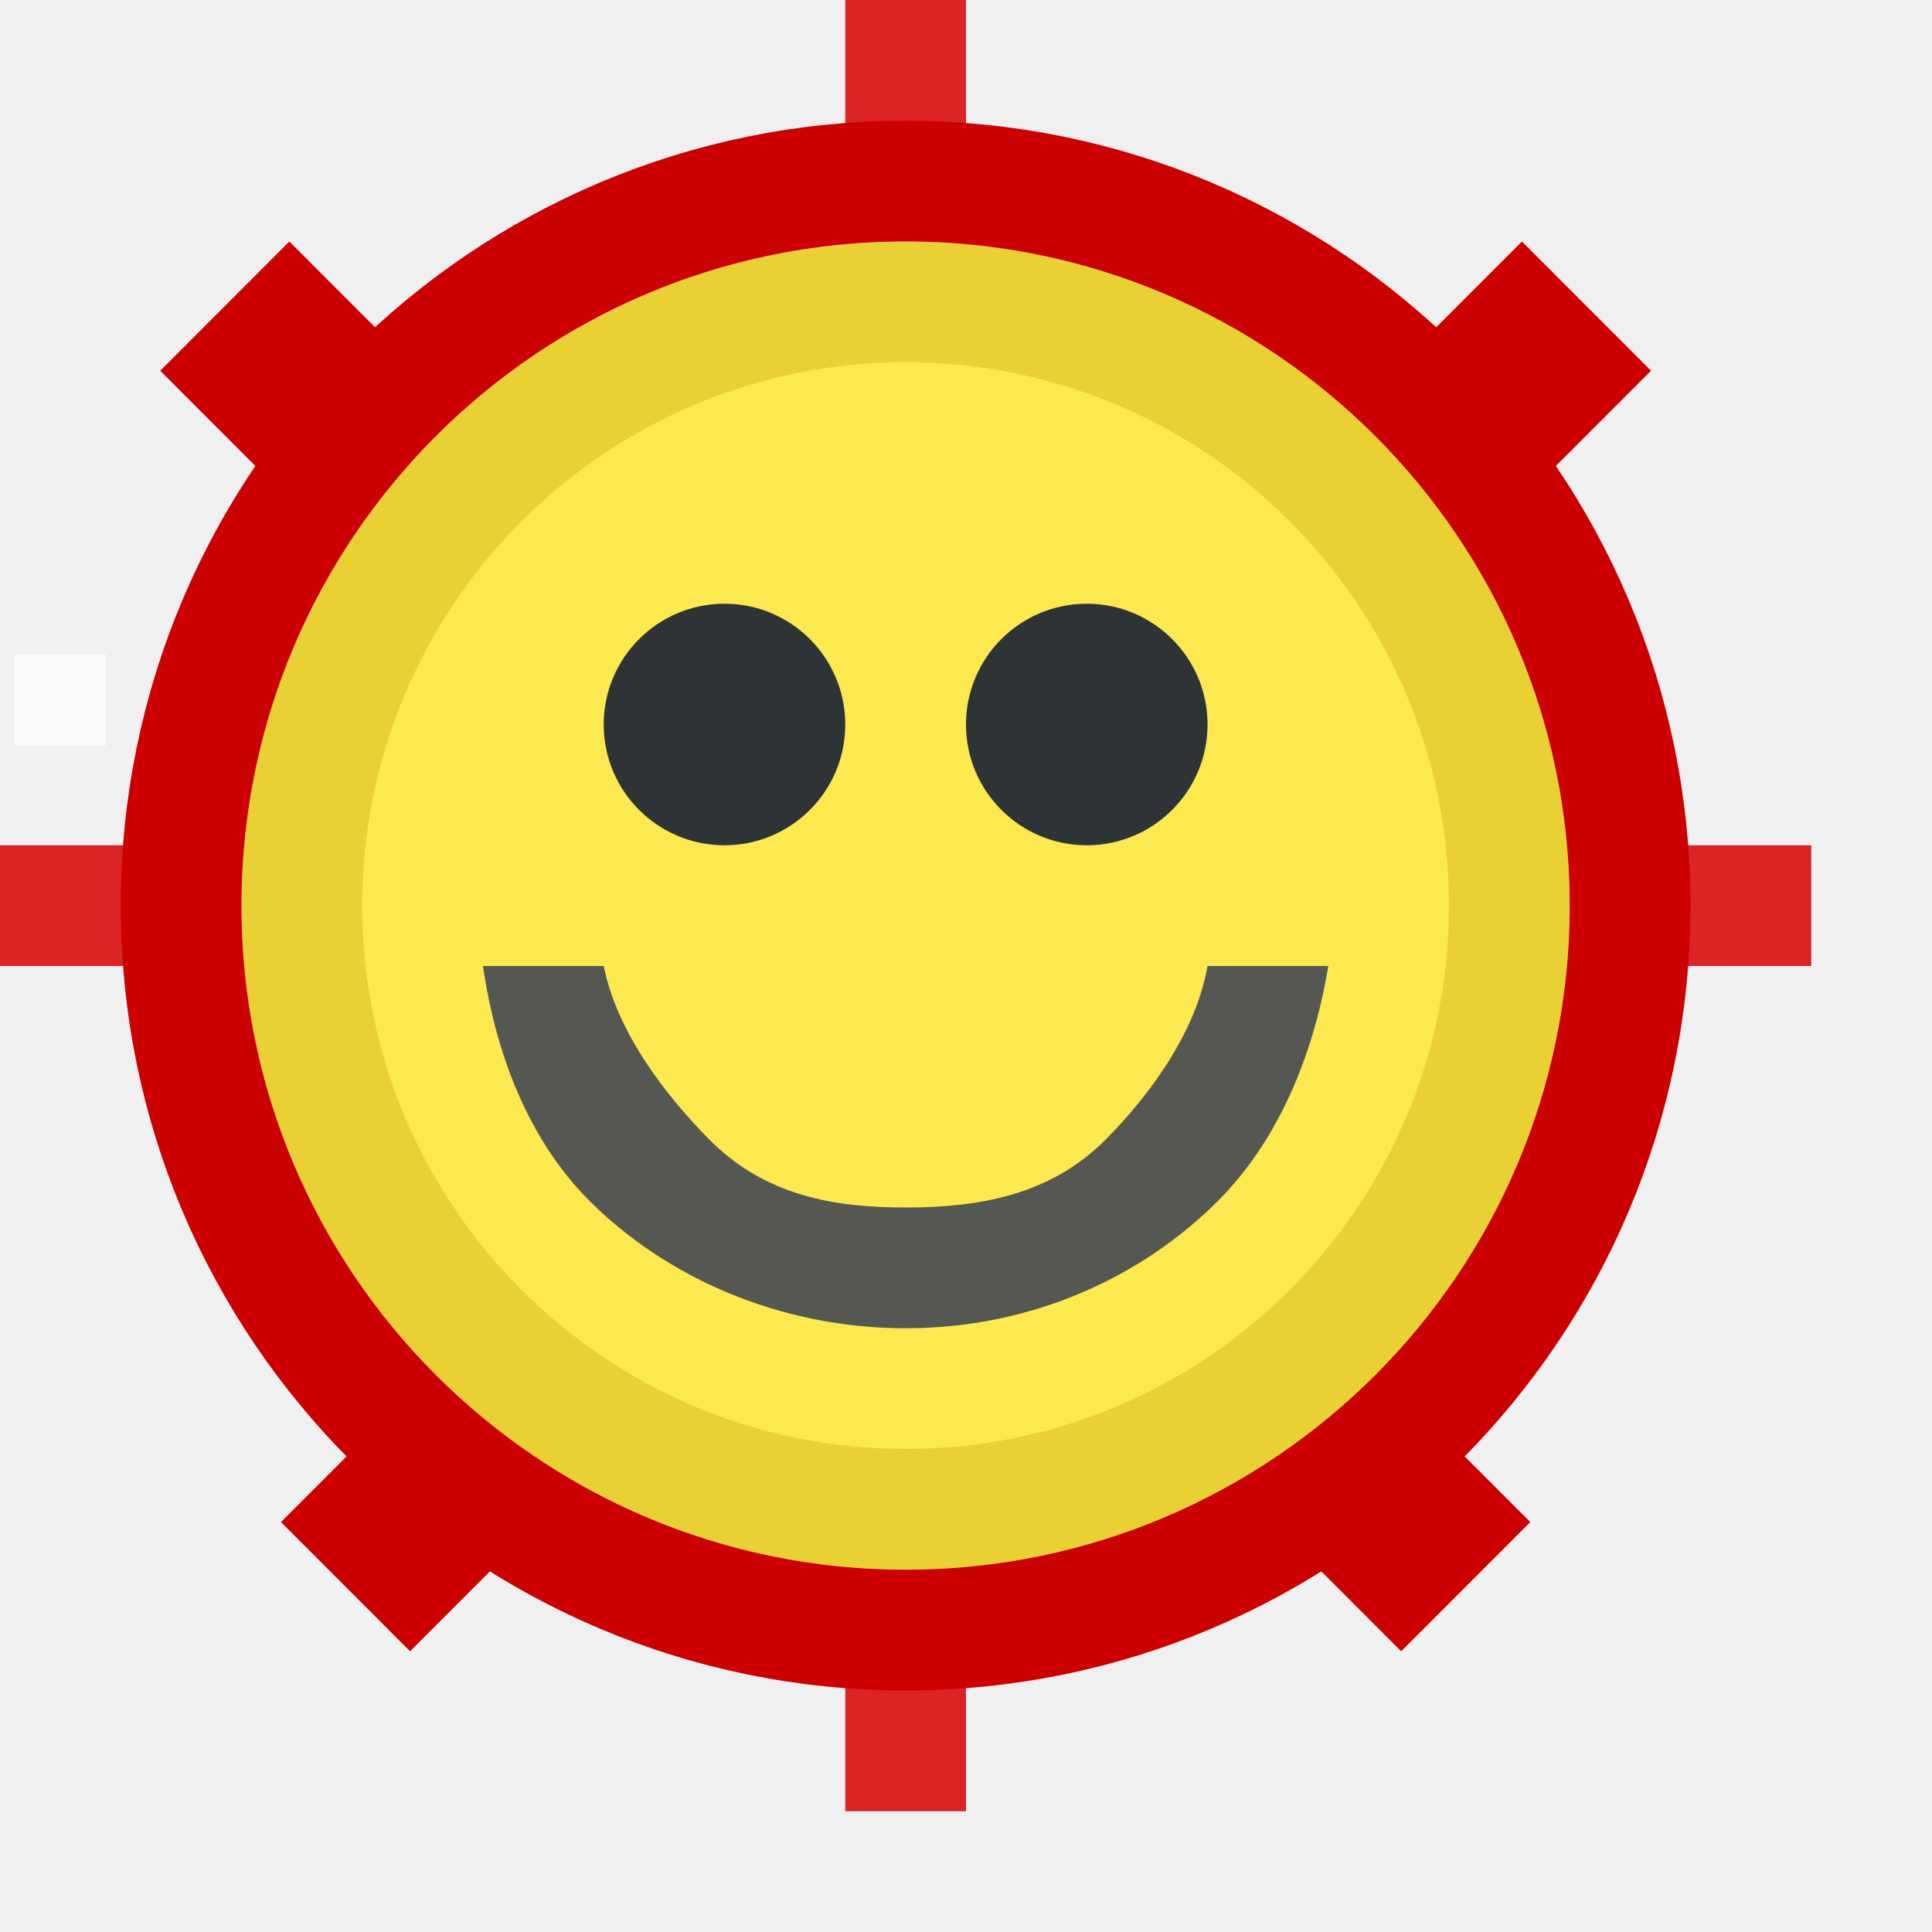
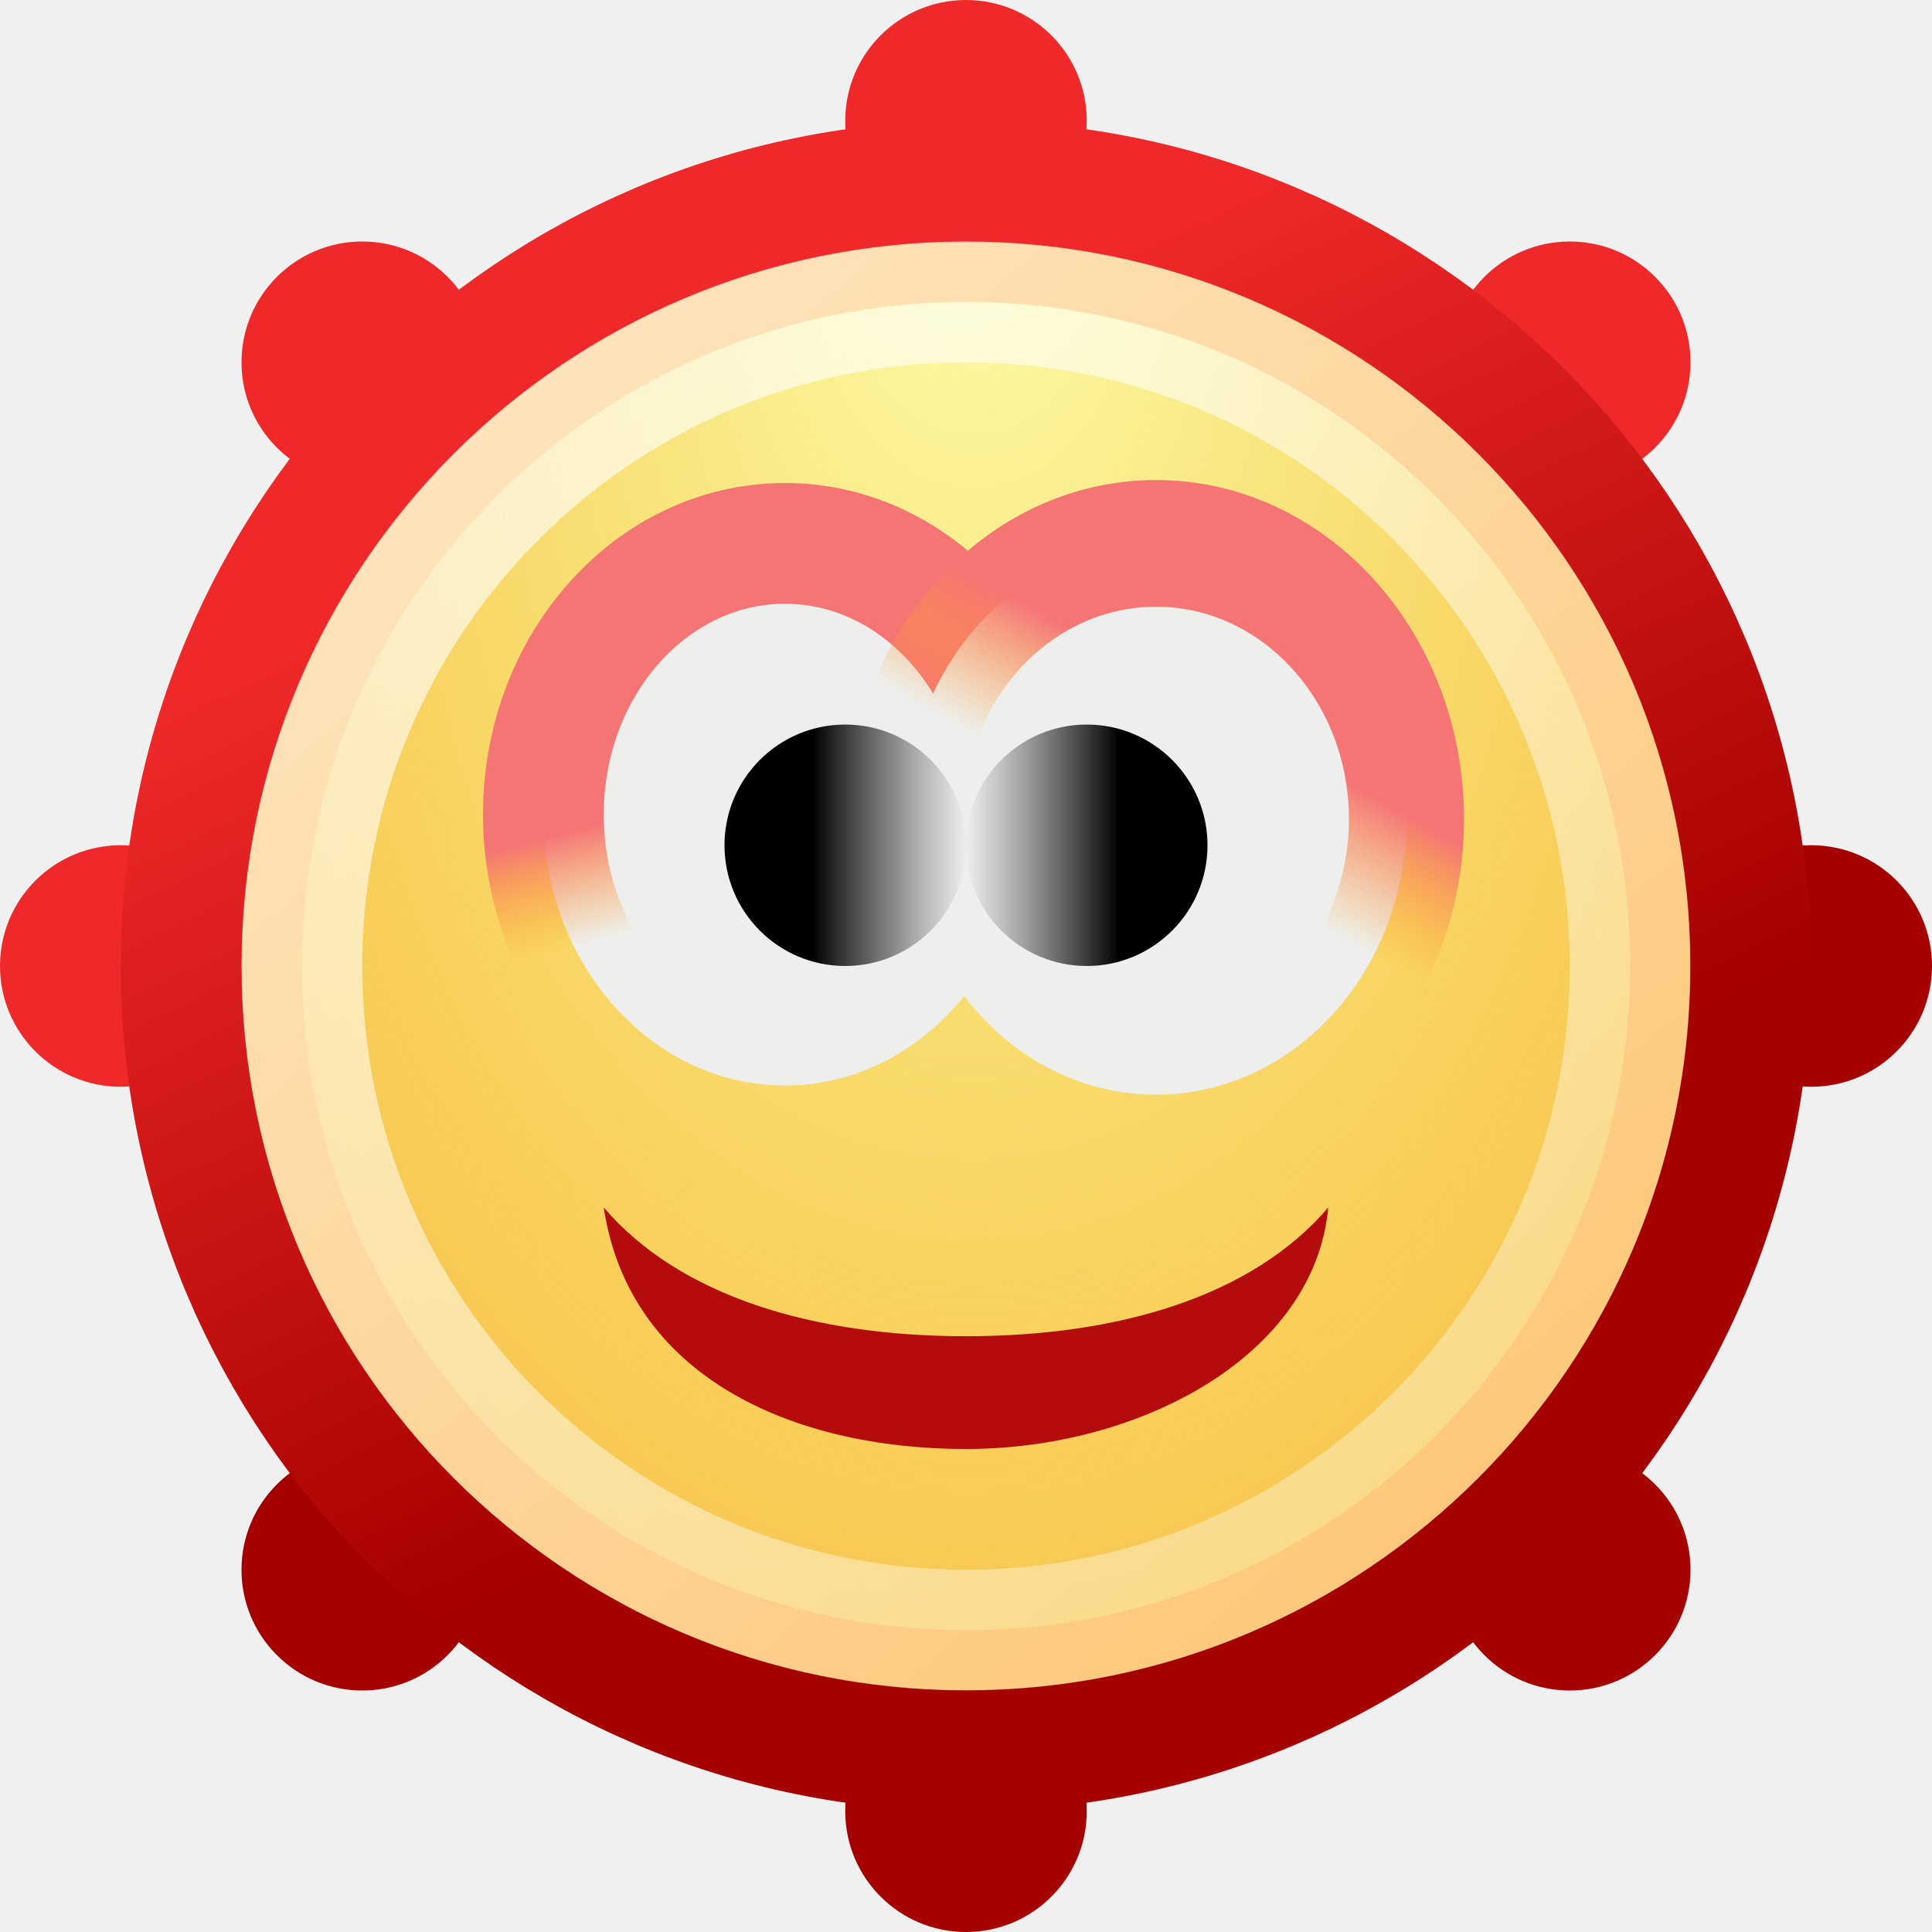
- <svg xmlns="http://www.w3.org/2000/svg" width="16px" height="16px" id="svg4239">
-   <defs id="defs4241" />
+ <svg xmlns="http://www.w3.org/2000/svg" xmlns:xlink="http://www.w3.org/1999/xlink" width="16px" height="16px" id="svg10335">
+   <defs id="defs10337">
+     <linearGradient id="linearGradient8687">
+       <stop id="stop8689" offset="0" style="stop-color:#f57575;stop-opacity:1" />
+       <stop id="stop8691" offset="1" style="stop-color:#fea523;stop-opacity:0;" />
+     </linearGradient>
+     <linearGradient id="linearGradient8653">
+       <stop style="stop-color:#a40000;stop-opacity:1;" offset="0" id="stop8655" />
+       <stop style="stop-color:#ef2929;stop-opacity:1" offset="1" id="stop8657" />
+     </linearGradient>
+     <linearGradient id="linearGradient11170">
+       <stop id="stop11172" offset="0" style="stop-color:#000000;stop-opacity:1" />
+       <stop id="stop11174" offset="1" style="stop-color:#2e3436;stop-opacity:0;" />
+     </linearGradient>
+     <linearGradient id="linearGradient11164">
+       <stop id="stop11166" offset="0" style="stop-color:#000000;stop-opacity:1" />
+       <stop id="stop11168" offset="1" style="stop-color:#2e3436;stop-opacity:0;" />
+     </linearGradient>
+     <linearGradient id="linearGradient22870">
+       <stop style="stop-color:#ffffff;stop-opacity:1;" offset="0" id="stop22872" />
+       <stop style="stop-color:#ffffff;stop-opacity:0;" offset="1" id="stop22874" />
+     </linearGradient>
+     <linearGradient xlink:href="#linearGradient22870" id="linearGradient20933" gradientUnits="userSpaceOnUse" x1="-11.188" y1="-14.182" x2="31.903" y2="35.478" />
+     <linearGradient id="linearGradient11461">
+       <stop id="stop11463" offset="0" style="stop-color:#fbfeac;stop-opacity:1" />
+       <stop id="stop11465" offset="1" style="stop-color:#eedb3c;stop-opacity:0;" />
+     </linearGradient>
+     <radialGradient xlink:href="#linearGradient11461" id="radialGradient20931" gradientUnits="userSpaceOnUse" cx="11.806" cy="10.044" fx="11.884" fy="6.113" r="10.562" gradientTransform="matrix(1.903456,3.0329373e-8,-4.2282289e-8,2.653366,-10.66634,-17.06944)" />
+     <linearGradient xlink:href="#linearGradient22526" id="linearGradient20942" gradientUnits="userSpaceOnUse" gradientTransform="matrix(0.8000001,0,0,0.8980646,-0.6999993,-2.235483)" x1="8.506" y1="9.749" x2="8.745" y2="10.765" />
+     <linearGradient id="linearGradient22526">
+       <stop style="stop-color:#f57575;stop-opacity:1" offset="0" id="stop22528" />
+       <stop style="stop-color:#fea523;stop-opacity:0;" offset="1" id="stop22530" />
+     </linearGradient>
+     <linearGradient xlink:href="#linearGradient8687" id="linearGradient20915" gradientUnits="userSpaceOnUse" gradientTransform="translate(7.000002,1)" x1="9.294" y1="8.849" x2="8.717" y2="10" />
+     <linearGradient xlink:href="#linearGradient11164" id="linearGradient11158" gradientUnits="userSpaceOnUse" x1="9.433" y1="9.653" x2="10.733" y2="9.653" />
+     <linearGradient xlink:href="#linearGradient11170" id="linearGradient11160" gradientUnits="userSpaceOnUse" x1="9.433" y1="9.653" x2="10.733" y2="9.653" />
+     <linearGradient xlink:href="#linearGradient8653" id="linearGradient8659" x1="14.606" y1="14.846" x2="9.349" y2="3.991" gradientUnits="userSpaceOnUse" />
+   </defs>
  <g id="layer1">
-     <rect style="fill:#c00;fill-opacity:1;stroke:none;stroke-width:1;stroke-miterlimit:4;stroke-dasharray:none;stroke-opacity:1" id="rect5602" width="2" height="3" x="-0.293" y="7.364" transform="matrix(0.534613,0.535044,0.534613,-0.535044,-1.453351,16.70189)" />
-     <rect style="fill:#c00;fill-opacity:1;stroke:none;stroke-width:1;stroke-miterlimit:4;stroke-dasharray:none;stroke-opacity:1" id="rect5600" width="2" height="3" x="-0.293" y="7.364" transform="matrix(-0.534613,0.535044,-0.534613,-0.535044,16.45335,16.70189)" />
-     <rect style="fill:#c00;fill-opacity:1;stroke:none;stroke-width:1;stroke-miterlimit:4;stroke-dasharray:none;stroke-opacity:1" id="rect5598" width="2" height="3" x="-0.293" y="7.364" transform="matrix(-0.534613,-0.535044,-0.534613,0.535044,17.45335,-1.026666)" />
-     <rect style="fill:#c00;fill-opacity:1;stroke:none;stroke-width:1;stroke-miterlimit:4;stroke-dasharray:none;stroke-opacity:1" id="rect2235" width="2" height="3" x="-0.293" y="7.364" transform="matrix(0.534613,-0.535044,0.534613,0.535044,-2.453351,-1.026666)" />
-     <rect style="fill:#db2424;fill-opacity:1;stroke:none;stroke-width:1;stroke-miterlimit:4;stroke-dasharray:none;stroke-opacity:1" id="rect2192" width="1.991" height="3" x="12" y="1" transform="matrix(0.502331,0,0,0.666667,0.972029,-0.666667)" />
-     <rect style="fill:#db2424;fill-opacity:1;stroke:none;stroke-width:1;stroke-miterlimit:4;stroke-dasharray:none;stroke-opacity:1" id="rect2203" width="2" height="3" x="12" y="18" transform="matrix(0.500003,0,0,0.666664,0.999958,1.000042)" />
-     <rect style="fill:#db2424;fill-opacity:1;stroke:none;stroke-width:1;stroke-miterlimit:4;stroke-dasharray:none;stroke-opacity:1" id="rect2211" width="2" height="3.431" x="-12" y="3" transform="matrix(0,-0.5,0.756056,0,-2.268168,2)" />
-     <rect style="fill:#db2424;fill-opacity:1;stroke:none;stroke-width:1;stroke-miterlimit:4;stroke-dasharray:none;stroke-opacity:1" id="rect2213" width="2" height="3" x="-12" y="20" transform="matrix(0,-0.500003,0.666669,0,-0.333387,1.99997)" />
-     <path style="fill:#fce94f;fill-opacity:1;stroke:#c00;stroke-width:0.923;stroke-miterlimit:4;stroke-dasharray:none;stroke-opacity:1" id="path2217" d="M 13.607 8.036 A 5.537 5.537 0 1 1  2.533,8.036 A 5.537 5.537 0 1 1  13.607 8.036 z" transform="matrix(1.083576,0,0,1.083576,-1.244681,-1.207954)" />
-     <path style="opacity:0.7;fill:none;fill-opacity:1;stroke:#c4a000;stroke-width:1.107;stroke-miterlimit:4;stroke-dasharray:none;stroke-opacity:0.485" id="path2222" d="M 13.607 8.036 A 5.537 5.537 0 1 1  2.533,8.036 A 5.537 5.537 0 1 1  13.607 8.036 z" transform="matrix(0.90298,0,0,0.90298,0.212765,0.243372)" />
-     <path style="fill:#2e3436;fill-opacity:1;stroke:none;stroke-width:1;stroke-miterlimit:4;stroke-dasharray:none;stroke-opacity:1" id="path2243" d="M 11.112 10.584 A 1.263 1.042 0 1 1  8.586,10.584 A 1.263 1.042 0 1 1  11.112 10.584 z" transform="matrix(0,0.79196,-0.959949,0,16.16002,-1.799999)" />
-     <path style="fill:#2e3436;fill-opacity:1;stroke:none;stroke-width:1;stroke-miterlimit:4;stroke-dasharray:none;stroke-opacity:1" id="path2245" d="M 11.112 10.584 A 1.263 1.042 0 1 1  8.586,10.584 A 1.263 1.042 0 1 1  11.112 10.584 z" transform="matrix(0,-0.79196,0.959951,0,-1.160034,13.8)" />
-     <rect style="opacity:0.7;fill:white;fill-opacity:1;stroke:none;stroke-width:1;stroke-miterlimit:4;stroke-dasharray:none;stroke-opacity:1" id="rect2341" width="1" height="1" x="3" y="8" transform="matrix(0.756056,0,0,0.756666,-2.146197,-0.634999)" />
-     <path style="fill:#555753;fill-opacity:1;stroke:none;stroke-width:0.698;stroke-miterlimit:4;stroke-opacity:1" d="M 4,8 C 4.102,8.711 4.369,9.428 4.875,9.938 C 5.5,10.567 6.442,11 7.5,11 C 8.558,11 9.469,10.567 10.094,9.938 C 10.599,9.428 10.884,8.711 11,8 L 10,8 C 9.905,8.552 9.515,9.077 9.156,9.438 C 8.695,9.902 8.098,10 7.5,10 C 6.902,10 6.336,9.902 5.875,9.438 C 5.517,9.077 5.109,8.552 5,8 L 4,8 z " id="path5604" />
-     <rect style="opacity:1;fill:black;fill-opacity:1;stroke:none;stroke-width:1;stroke-miterlimit:4;stroke-dasharray:none;stroke-opacity:1" id="rect5636" width="0" height="0.546" x="-5" y="-2" />
+     <rect style="opacity:1;fill:#a40000;fill-opacity:1;fill-rule:nonzero;stroke:none;stroke-width:1;stroke-linecap:square;stroke-linejoin:miter;marker:none;marker-start:none;marker-mid:none;marker-end:none;stroke-miterlimit:4;stroke-dasharray:none;stroke-dashoffset:0;stroke-opacity:1;visibility:visible;display:inline;overflow:visible;enable-background:accumulate" id="rect8683" width="2" height="2" x="12" y="12" rx="1" ry="1" />
+     <rect style="opacity:1;fill:#a40000;fill-opacity:1;fill-rule:nonzero;stroke:none;stroke-width:1;stroke-linecap:square;stroke-linejoin:miter;marker:none;marker-start:none;marker-mid:none;marker-end:none;stroke-miterlimit:4;stroke-dasharray:none;stroke-dashoffset:0;stroke-opacity:1;visibility:visible;display:inline;overflow:visible;enable-background:accumulate" id="rect8685" width="2" height="2" x="2" y="12" rx="1" ry="1" />
+     <rect style="opacity:1;fill:#ef2929;fill-opacity:1;fill-rule:nonzero;stroke:none;stroke-width:1;stroke-linecap:square;stroke-linejoin:miter;marker:none;marker-start:none;marker-mid:none;marker-end:none;stroke-miterlimit:4;stroke-dasharray:none;stroke-dashoffset:0;stroke-opacity:1;visibility:visible;display:inline;overflow:visible;enable-background:accumulate" id="rect8681" width="2" height="2" x="12" y="2" rx="1" ry="1" />
+     <rect style="opacity:1;fill:#ef2929;fill-opacity:1;fill-rule:nonzero;stroke:none;stroke-width:1;stroke-linecap:square;stroke-linejoin:miter;marker:none;marker-start:none;marker-mid:none;marker-end:none;stroke-miterlimit:4;stroke-dasharray:none;stroke-dashoffset:0;stroke-opacity:1;visibility:visible;display:inline;overflow:visible;enable-background:accumulate" id="rect8679" width="2" height="2" x="2" y="2" rx="1" ry="1" />
+     <rect style="opacity:1;fill:#a40000;fill-opacity:1;fill-rule:nonzero;stroke:none;stroke-width:1;stroke-linecap:square;stroke-linejoin:miter;marker:none;marker-start:none;marker-mid:none;marker-end:none;stroke-miterlimit:4;stroke-dasharray:none;stroke-dashoffset:0;stroke-opacity:1;visibility:visible;display:inline;overflow:visible;enable-background:accumulate" id="rect8675" width="2" height="2" x="14" y="7" rx="1" ry="1" />
+     <rect style="opacity:1;fill:#ef2929;fill-opacity:1;fill-rule:nonzero;stroke:none;stroke-width:1;stroke-linecap:square;stroke-linejoin:miter;marker:none;marker-start:none;marker-mid:none;marker-end:none;stroke-miterlimit:4;stroke-dasharray:none;stroke-dashoffset:0;stroke-opacity:1;visibility:visible;display:inline;overflow:visible;enable-background:accumulate" id="rect8671" width="2" height="2" x="-2.3841858e-07" y="7" rx="1" ry="1" />
+     <rect style="opacity:1;fill:#a40000;fill-opacity:1;fill-rule:nonzero;stroke:none;stroke-width:1;stroke-linecap:square;stroke-linejoin:miter;marker:none;marker-start:none;marker-mid:none;marker-end:none;stroke-miterlimit:4;stroke-dasharray:none;stroke-dashoffset:0;stroke-opacity:1;visibility:visible;display:inline;overflow:visible;enable-background:accumulate" id="rect8665" width="2" height="2" x="7" y="14" rx="1" ry="1" />
+     <rect style="opacity:1;fill:#ef2929;fill-opacity:1;fill-rule:nonzero;stroke:none;stroke-width:1;stroke-linecap:square;stroke-linejoin:miter;marker:none;marker-start:none;marker-mid:none;marker-end:none;stroke-miterlimit:4;stroke-dasharray:none;stroke-dashoffset:0;stroke-opacity:1;visibility:visible;display:inline;overflow:visible;enable-background:accumulate" id="rect8663" width="2" height="2" x="7" y="0" rx="1" ry="1" />
+     <rect y="-0.905" x="-0.905" height="17.809" width="17.809" id="rect6749" style="opacity:0;fill:#d3d7cf;fill-opacity:0;fill-rule:nonzero;stroke:none;stroke-width:2;marker:none;marker-start:none;marker-mid:none;marker-end:none;visibility:visible;display:inline;overflow:visible;enable-background:accumulate" />
+     <path transform="matrix(0.651488,0,0,0.651488,0.30843,0.8446922)" d="M 21.781,10.983 A 9.975,9.975 0 1 1 1.831,10.983 A 9.975,9.975 0 1 1 21.781,10.983 z" id="path17960" style="opacity:1;fill:#fcaf3e;fill-opacity:1;stroke:url(#linearGradient8659);stroke-width:1.539;stroke-miterlimit:4;stroke-dasharray:none;stroke-opacity:1;display:inline;enable-background:new" />
+     <path transform="matrix(0.5513643,0,0,0.5513643,1.490506,1.944353)" d="M 21.781,10.983 A 9.975,9.975 0 1 1 1.831,10.983 A 9.975,9.975 0 1 1 21.781,10.983 z" id="path17964" style="opacity:1;fill:url(#radialGradient20931);fill-opacity:1;stroke:url(#linearGradient20933);stroke-width:1.814;stroke-miterlimit:4;stroke-dasharray:none;stroke-opacity:1;display:inline;enable-background:new" />
+     <path id="path17966" d="M 8.5,6.745 C 8.5,7.984 7.604,8.99 6.5,8.99 C 5.396,8.99 4.5,7.984 4.5,6.745 C 4.5,5.506 5.396,4.5 6.5,4.5 C 7.604,4.5 8.5,5.506 8.5,6.745 z" style="opacity:1;fill:#eeeeec;fill-opacity:1;stroke:url(#linearGradient20942);stroke-width:1;stroke-miterlimit:4;stroke-opacity:1;display:inline;enable-background:new" />
+     <path id="path17974" d="M 11,10 C 10.887,11.227 9.442,12 8,12 C 6.558,12 5.209,11.397 5,10 C 5.632,10.739 6.743,11.066 8,11.066 C 9.257,11.066 10.368,10.739 11,10 z" style="opacity:1;fill:#b40c0c;fill-opacity:1;stroke:none;stroke-width:1;stroke-miterlimit:4;stroke-dasharray:none;stroke-opacity:1;display:inline;enable-background:new" />
+     <a style="opacity:1;display:inline;enable-background:new" id="a22276" transform="matrix(0.8295523,0,0,0.9130993,-3.698956,-3.261344)">
+       <path style="opacity:1;fill:#eeeeec;fill-opacity:1;stroke:url(#linearGradient20915);stroke-width:1.149;stroke-miterlimit:4;stroke-opacity:1;display:inline;enable-background:new" d="M 18.5,11 C 18.5,12.38 17.38,13.5 16,13.5 C 14.62,13.5 13.5,12.38 13.5,11 C 13.5,9.62 14.62,8.5 16,8.5 C 17.38,8.5 18.5,9.62 18.5,11 z" id="path22835" />
+     </a>
+     <path transform="matrix(0.9747196,0,0,0.5150957,-2.46154,2.027947)" d="M 10.733,9.653 A 1.026,1.941 0 1 1 8.681,9.653 A 1.026,1.941 0 1 1 10.733,9.653 z" id="path17968" style="opacity:1;fill:url(#linearGradient11160);fill-opacity:1;stroke:none;stroke-width:0.986;stroke-miterlimit:4;stroke-dasharray:none;stroke-opacity:1;display:inline;enable-background:new" />
+     <path transform="matrix(-0.9747196,0,0,0.5150957,18.46154,2.027947)" d="M 10.733,9.653 A 1.026,1.941 0 1 1 8.681,9.653 A 1.026,1.941 0 1 1 10.733,9.653 z" id="path11156" style="opacity:1;fill:url(#linearGradient11158);fill-opacity:1;stroke:none;stroke-width:0.986;stroke-miterlimit:4;stroke-dasharray:none;stroke-opacity:1;display:inline;enable-background:new" />
  </g>
</svg>
